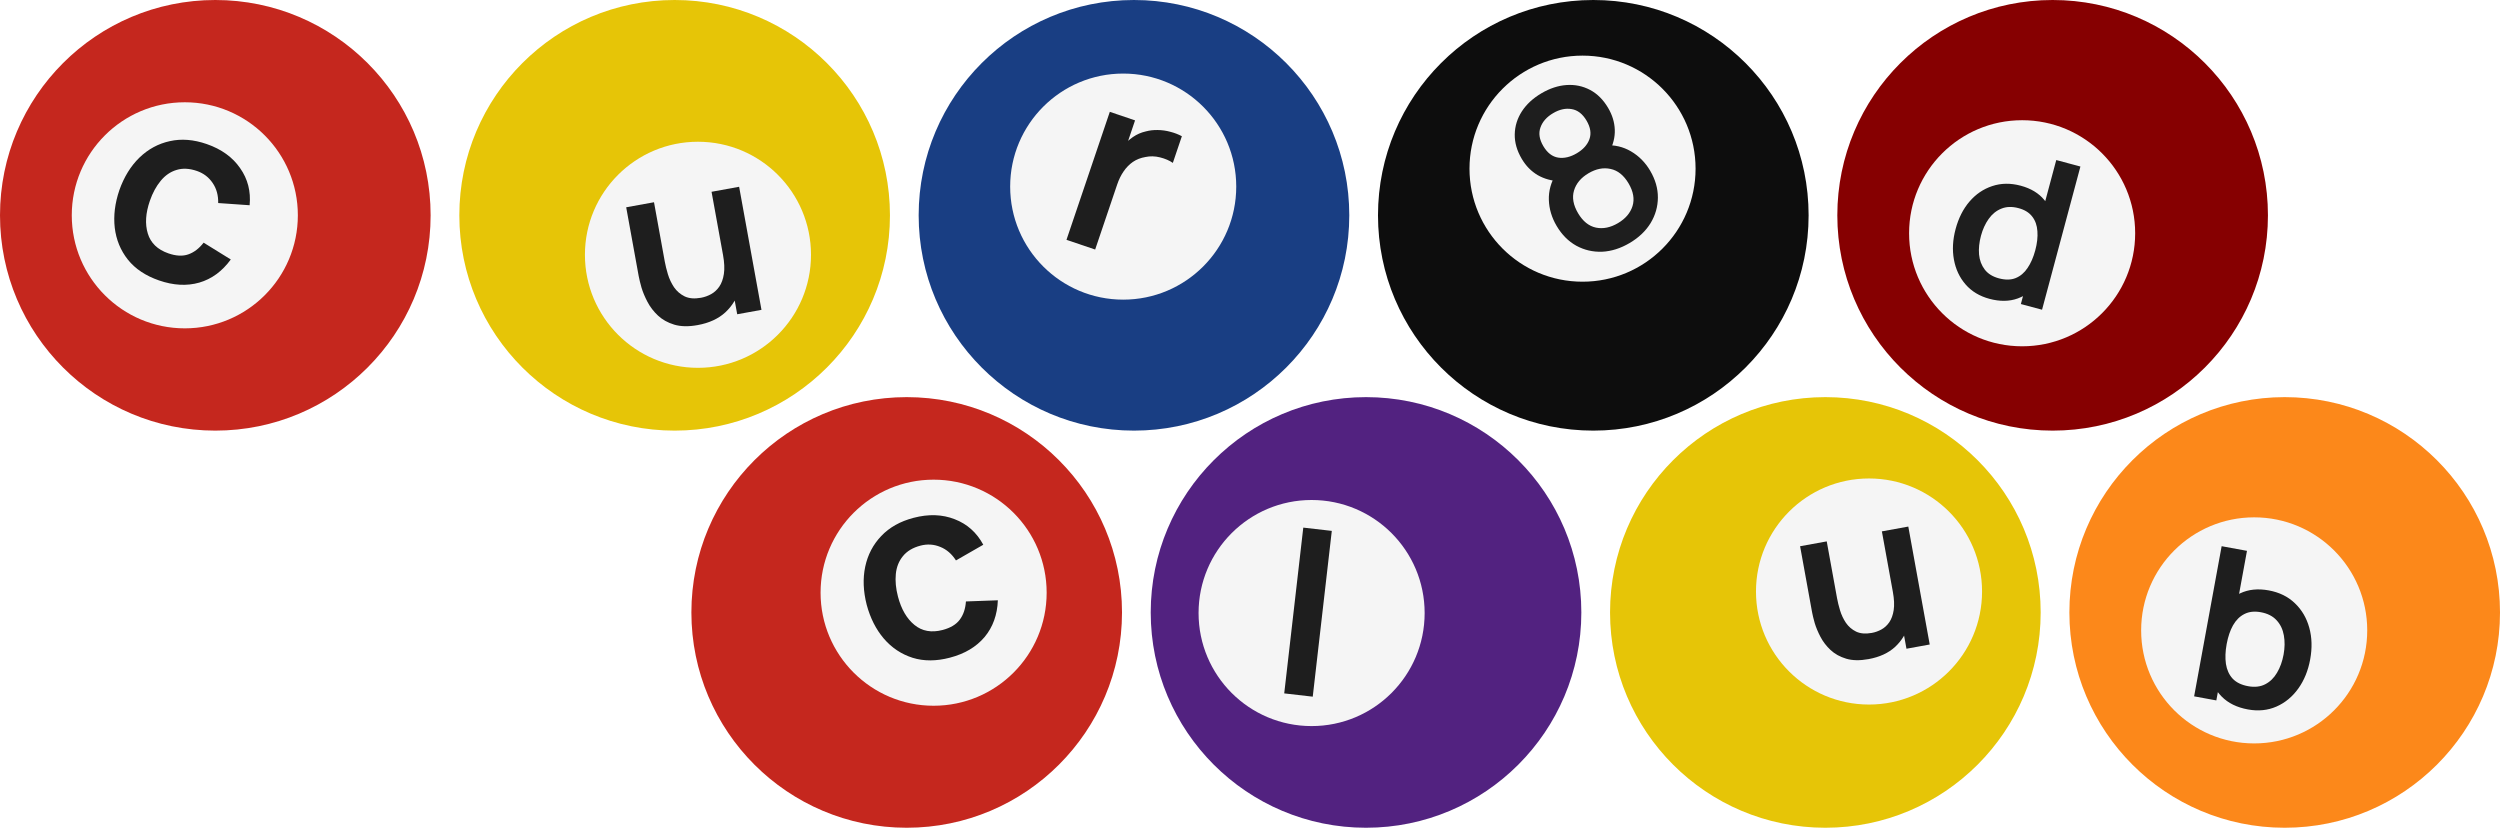
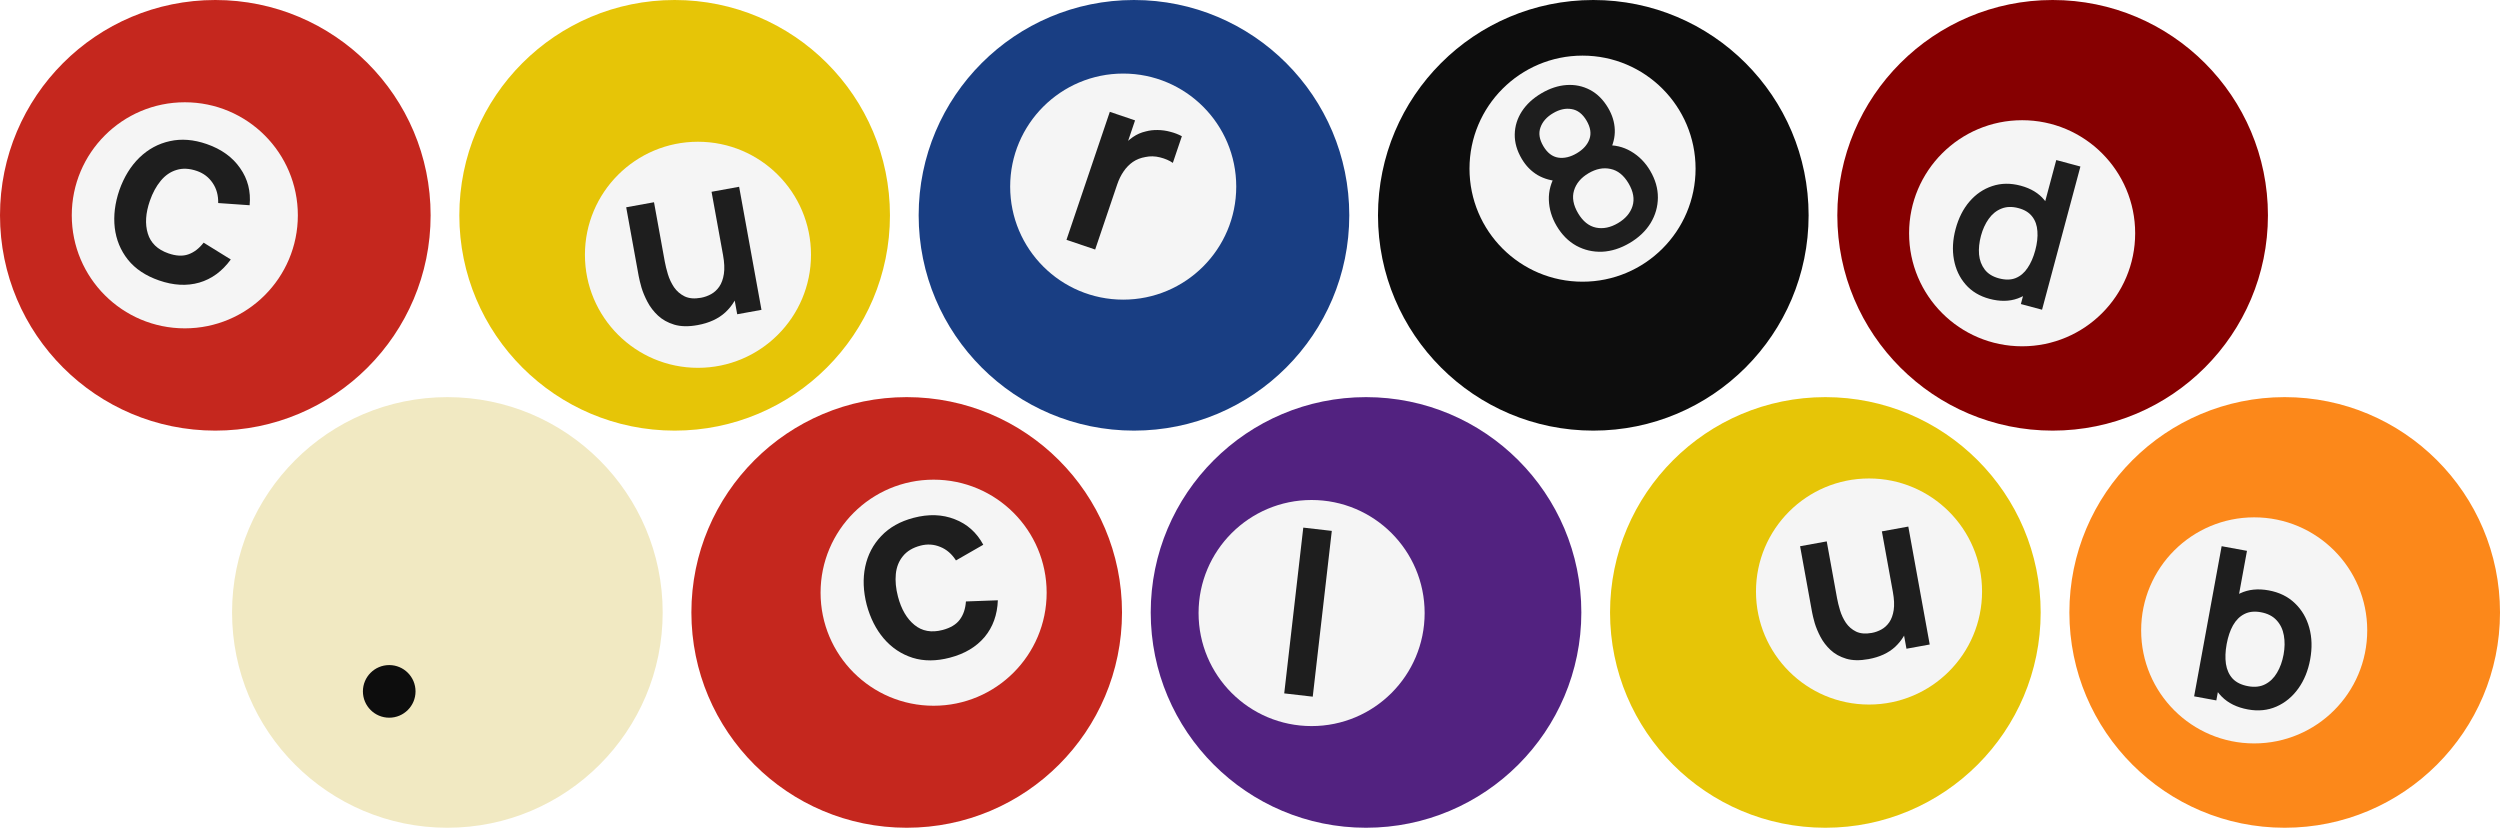
<svg xmlns="http://www.w3.org/2000/svg" width="1045" height="346" viewBox="0 0 1045 346" fill="none">
  <rect width="180" height="180" rx="90" fill="#C5271E" />
  <circle cx="77.25" cy="90" r="47.25" fill="#F5F5F5" />
  <path d="M66.453 117.215C60.881 115.28 56.556 112.394 53.476 108.558C50.409 104.688 48.571 100.236 47.965 95.202C47.391 90.179 48.032 84.943 49.888 79.493C51.845 73.967 54.633 69.439 58.252 65.91C61.915 62.36 66.155 60.056 70.972 59C75.799 57.91 80.949 58.316 86.421 60.216C92.56 62.349 97.209 65.702 100.368 70.277C103.572 74.83 104.898 80.001 104.345 85.791L91.204 84.872C91.278 81.645 90.509 78.854 88.897 76.499C87.296 74.111 85.111 72.436 82.342 71.474C79.206 70.385 76.359 70.237 73.803 71.032C71.257 71.793 69.049 73.306 67.178 75.573C65.306 77.839 63.797 80.624 62.649 83.926C60.865 89.064 60.573 93.618 61.774 97.587C62.975 101.556 65.844 104.329 70.382 105.905C73.584 107.018 76.358 107.159 78.703 106.328C81.082 105.509 83.219 103.877 85.115 101.433L96.47 108.462C92.889 113.387 88.498 116.61 83.296 118.131C78.106 119.618 72.491 119.313 66.453 117.215Z" fill="#1E1E1E" />
  <rect x="192" width="180" height="180" rx="90" fill="#E6C507" />
  <circle cx="291.75" cy="106.5" r="47.25" fill="#F5F5F5" />
  <path d="M291.605 135.89C287.794 136.582 284.535 136.518 281.827 135.698C279.12 134.877 276.857 133.615 275.038 131.912C273.22 130.208 271.76 128.308 270.657 126.212C269.555 124.116 268.714 122.104 268.134 120.175C267.58 118.209 267.191 116.607 266.966 115.369L261.75 86.645L273.373 84.535L277.871 109.304C278.159 110.892 278.596 112.666 279.182 114.627C279.762 116.555 280.616 118.368 281.744 120.066C282.898 121.726 284.376 122.999 286.177 123.886C288.01 124.767 290.292 124.959 293.023 124.463C294.484 124.198 295.886 123.697 297.228 122.962C298.571 122.226 299.71 121.182 300.645 119.832C301.607 118.443 302.252 116.669 302.582 114.51C302.912 112.351 302.794 109.715 302.229 106.603L309.568 108.272C310.364 112.654 310.227 116.779 309.158 120.648C308.121 124.51 306.144 127.805 303.228 130.532C300.306 133.228 296.432 135.014 291.605 135.89ZM308.151 131.36L305.254 115.403L303.872 115.654L297.428 80.166L308.955 78.073L318.297 129.518L308.151 131.36Z" fill="#1E1E1E" />
  <rect x="384" width="180" height="180" rx="90" fill="#193E83" />
  <circle cx="469.5" cy="78" r="47.25" fill="#F5F5F5" />
  <path d="M445.789 100.247L463.902 46.748L474.453 50.32L470.042 63.348L469.325 61.228C470.589 59.668 472.012 58.346 473.594 57.262C475.219 56.156 476.971 55.387 478.847 54.955C480.47 54.51 482.158 54.309 483.911 54.35C485.708 54.369 487.465 54.615 489.183 55.086C490.912 55.524 492.524 56.143 494.02 56.944L490.246 68.09C488.818 67.091 487.035 66.322 484.899 65.783C482.795 65.254 480.75 65.206 478.764 65.638C476.811 65.971 475.071 66.652 473.545 67.681C472.051 68.721 470.755 70.049 469.656 71.665C468.568 73.248 467.677 75.062 466.984 77.11L457.777 104.306L445.789 100.247Z" fill="#1E1E1E" />
  <rect x="576" width="180" height="180" rx="90" fill="#0D0D0D" />
  <circle cx="661.5" cy="70.5" r="47.25" fill="#F5F5F5" />
  <path d="M681.212 101.569C677.395 103.822 673.552 105.04 669.683 105.224C665.824 105.365 662.227 104.526 658.891 102.708C655.583 100.874 652.837 98.108 650.655 94.41C648.62 90.963 647.543 87.344 647.422 83.553C647.302 79.763 648.314 76.129 650.459 72.651L652.069 75.75C648.643 75.635 645.556 74.795 642.808 73.23C640.071 71.622 637.832 69.344 636.093 66.397C634.074 62.977 633.098 59.56 633.164 56.147C633.23 52.734 634.215 49.548 636.117 46.588C638.047 43.612 640.772 41.086 644.29 39.009C647.809 36.932 651.324 35.776 654.835 35.541C658.346 35.306 661.611 35.985 664.631 37.576C667.651 39.168 670.17 41.674 672.188 45.094C673.928 48.041 674.859 51.072 674.981 54.186C675.104 57.3 674.328 60.439 672.654 63.601L670.81 60.753C674.814 60.489 678.468 61.332 681.772 63.281C685.059 65.202 687.72 67.887 689.755 71.335C691.937 75.033 693.018 78.781 692.997 82.58C692.976 86.378 691.958 89.941 689.943 93.267C687.912 96.565 685.001 99.333 681.212 101.569ZM676.314 93.269C679.453 91.416 681.481 89.039 682.396 86.137C683.295 83.207 682.743 80.046 680.741 76.654C678.739 73.262 676.239 71.251 673.24 70.622C670.251 69.949 667.173 70.547 664.006 72.416C660.839 74.285 658.815 76.698 657.933 79.656C657.061 82.57 657.626 85.723 659.628 89.115C661.63 92.507 664.131 94.518 667.13 95.147C670.112 95.748 673.174 95.123 676.314 93.269ZM659.084 64.075C661.763 62.493 663.527 60.534 664.374 58.197C665.232 55.816 664.832 53.222 663.175 50.414C661.517 47.605 659.439 46.002 656.94 45.602C654.452 45.158 651.868 45.727 649.189 47.309C646.509 48.89 644.748 50.885 643.907 53.294C643.049 55.674 643.449 58.269 645.106 61.077C646.764 63.885 648.842 65.489 651.341 65.889C653.823 66.261 656.404 65.656 659.084 64.075Z" fill="#1E1E1E" />
  <rect x="768" width="180" height="180" rx="90" fill="#860001" />
  <circle cx="845.25" cy="97.5" r="47.25" fill="#F5F5F5" />
  <path d="M831.587 124.909C827.458 123.802 824.134 121.798 821.615 118.895C819.096 115.993 817.47 112.528 816.737 108.5C816.005 104.472 816.24 100.214 817.443 95.725C818.661 91.18 820.59 87.361 823.231 84.267C825.907 81.153 829.085 78.99 832.766 77.778C836.454 76.539 840.418 76.487 844.658 77.623C848.925 78.767 852.221 80.764 854.546 83.614C856.907 86.445 858.356 89.847 858.894 93.823C859.433 97.799 859.097 102.045 857.887 106.562C856.691 111.023 854.863 114.855 852.401 118.056C849.947 121.23 846.959 123.459 843.437 124.743C839.915 126.026 835.965 126.082 831.587 124.909ZM835.53 116.342C838.218 117.063 840.543 117.032 842.505 116.251C844.501 115.449 846.171 114.04 847.513 112.024C848.883 110.015 849.958 107.556 850.737 104.646C851.524 101.709 851.823 99.042 851.634 96.645C851.48 94.227 850.762 92.194 849.482 90.544C848.209 88.866 846.298 87.686 843.748 87.003C841.06 86.282 838.665 86.353 836.563 87.216C834.468 88.05 832.705 89.479 831.272 91.5C829.846 93.495 828.77 95.849 828.042 98.565C827.307 101.308 827.041 103.91 827.243 106.37C827.48 108.81 828.27 110.907 829.611 112.662C830.952 114.418 832.925 115.644 835.53 116.342ZM844.723 127.092L853.165 95.585L851.918 95.251L859.514 66.903L869.615 69.609L853.577 129.464L844.723 127.092Z" fill="#1E1E1E" />
+   <rect x="277" y="166" width="180" height="180" rx="90" transform="rotate(90 277 166)" fill="#F1E9C2" />
+   <circle cx="162.694" cy="289" r="11" transform="rotate(90 162.694 289)" fill="#0D0D0D" />
  <rect x="289" y="166" width="180" height="180" rx="90" fill="#C5271E" />
  <circle cx="390.25" cy="247.75" r="47.25" fill="#F5F5F5" />
  <path d="M397.054 274.909C391.349 276.406 386.149 276.419 381.454 274.949C376.751 273.444 372.745 270.771 369.437 266.928C366.162 263.077 363.778 258.372 362.282 252.812C360.829 247.132 360.622 241.819 361.661 236.872C362.725 231.883 364.963 227.608 368.374 224.047C371.776 220.453 376.278 217.92 381.881 216.45C388.167 214.801 393.896 214.996 399.068 217.035C404.266 219.031 408.248 222.587 411.014 227.703L399.589 234.261C397.853 231.539 395.659 229.65 393.009 228.593C390.349 227.502 387.601 227.328 384.766 228.072C381.554 228.914 379.109 230.378 377.428 232.462C375.738 234.512 374.748 236.999 374.456 239.924C374.165 242.848 374.462 246.002 375.35 249.384C376.73 254.645 379.025 258.589 382.233 261.216C385.442 263.843 389.369 264.547 394.016 263.328C397.295 262.467 399.677 261.039 401.162 259.043C402.681 257.038 403.546 254.492 403.759 251.406L417.104 250.917C416.875 257.002 415.024 262.125 411.552 266.286C408.07 270.412 403.237 273.287 397.054 274.909Z" fill="#1E1E1E" />
  <rect x="481" y="166" width="180" height="180" rx="90" fill="#522280" />
  <circle cx="548.25" cy="256.25" r="47.25" fill="#F5F5F5" />
  <path d="M536.806 289.837L544.771 220.543L556.693 221.913L548.728 291.207L536.806 289.837Z" fill="#1E1E1E" />
  <rect x="673" y="166" width="180" height="180" rx="90" fill="#E6C507" />
  <circle cx="781.25" cy="247.25" r="47.25" fill="#F5F5F5" />
-   <path d="M781.044 275.509C777.393 276.173 774.27 276.111 771.675 275.325C769.081 274.539 766.912 273.329 765.17 271.697C763.427 270.065 762.028 268.244 760.972 266.236C759.916 264.227 759.11 262.299 758.554 260.451C758.023 258.567 757.65 257.032 757.435 255.845L752.437 228.322L763.574 226.299L767.884 250.034C768.16 251.556 768.579 253.256 769.14 255.134C769.696 256.982 770.514 258.719 771.595 260.346C772.701 261.937 774.117 263.157 775.843 264.007C777.6 264.851 779.786 265.035 782.403 264.56C783.803 264.306 785.146 263.826 786.433 263.121C787.719 262.416 788.811 261.416 789.707 260.122C790.628 258.791 791.247 257.092 791.563 255.022C791.879 252.953 791.766 250.428 791.224 247.446L798.257 249.045C799.02 253.244 798.889 257.197 797.864 260.903C796.871 264.604 794.976 267.762 792.182 270.375C789.382 272.958 785.669 274.67 781.044 275.509ZM796.9 271.169L794.123 255.878L792.799 256.118L786.624 222.113L797.67 220.107L806.622 269.403L796.9 271.169Z" fill="#1E1E1E" />
+   <path d="M781.044 275.509C777.393 276.173 774.27 276.111 771.675 275.325C769.081 274.539 766.912 273.329 765.17 271.697C763.427 270.065 762.028 268.244 760.972 266.236C759.916 264.227 759.11 262.299 758.554 260.451C758.023 258.567 757.65 257.032 757.435 255.845L752.437 228.322L763.574 226.299L767.884 250.034C768.16 251.556 768.579 253.256 769.14 255.134C769.696 256.982 770.514 258.719 771.595 260.346C772.701 261.937 774.117 263.157 775.843 264.007C777.6 264.851 779.786 265.035 782.403 264.56C783.803 264.306 785.146 263.826 786.433 263.121C787.719 262.416 788.81 261.416 789.707 260.122C790.628 258.791 791.247 257.092 791.563 255.022C791.879 252.953 791.766 250.428 791.224 247.446L798.257 249.045C799.02 253.244 798.889 257.197 797.864 260.903C796.871 264.604 794.976 267.762 792.182 270.375C789.382 272.958 785.669 274.67 781.044 275.509ZM796.9 271.169L794.123 255.878L792.799 256.118L786.624 222.113L797.67 220.107L806.622 269.403L796.9 271.169Z" fill="#1E1E1E" />
  <rect x="865" y="166" width="180" height="180" rx="90" fill="#FC881A" />
  <circle cx="942.25" cy="263.5" r="47.25" fill="#F5F5F5" />
  <path d="M939.613 296.543C935.022 295.702 931.371 293.907 928.661 291.158C925.952 288.408 924.156 285.016 923.274 280.98C922.397 276.915 922.387 272.544 923.244 267.865C924.112 263.129 925.674 259.03 927.93 255.57C930.186 252.109 933.022 249.58 936.438 247.984C939.888 246.363 943.851 245.963 948.326 246.783C952.771 247.598 956.422 249.393 959.277 252.169C962.166 254.921 964.168 258.336 965.283 262.414C966.403 266.464 966.526 270.871 965.653 275.637C964.791 280.344 963.13 284.409 960.67 287.833C958.211 291.257 955.169 293.763 951.544 295.351C947.919 296.939 943.942 297.336 939.613 296.543ZM917.144 291.074L928.646 228.311L939.237 230.251L933.79 259.977L932.482 259.737L926.428 292.775L917.144 291.074ZM939.725 286.833C942.457 287.333 944.834 287.063 946.856 286.022C948.879 284.982 950.525 283.376 951.794 281.206C953.097 279.012 954.012 276.477 954.539 273.6C955.061 270.752 955.099 268.086 954.653 265.602C954.212 263.089 953.202 260.981 951.622 259.28C950.047 257.55 947.85 256.427 945.031 255.91C942.358 255.42 940.059 255.675 938.134 256.674C936.215 257.643 934.635 259.216 933.395 261.391C932.19 263.543 931.305 266.159 930.741 269.239C930.182 272.29 930.082 275.05 930.44 277.518C930.828 279.992 931.759 282.039 933.234 283.661C934.743 285.259 936.907 286.316 939.725 286.833Z" fill="#1E1E1E" />
</svg>
